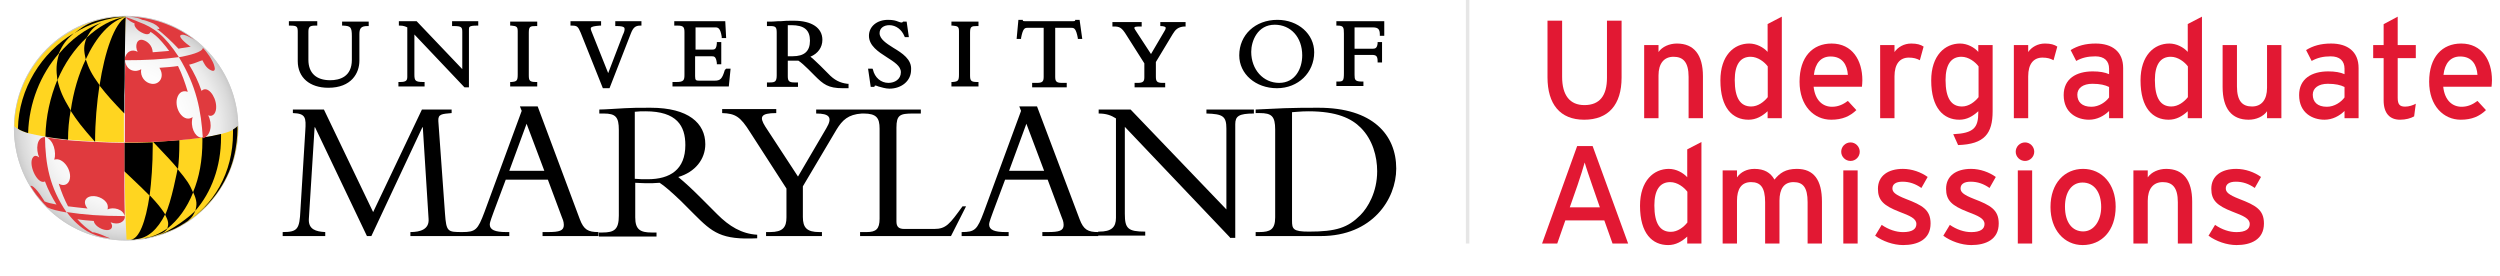
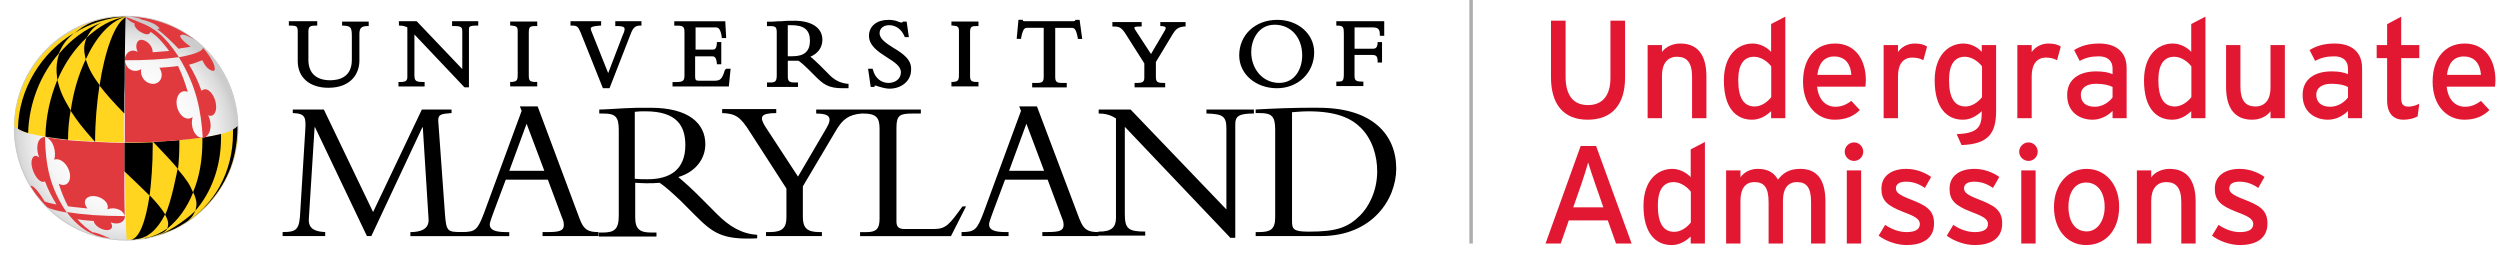
- <svg xmlns="http://www.w3.org/2000/svg" width="718" height="79" viewBox="0 0 718 79" fill="none">
-   <path d="M186.898 30.946C197.724 30.946 202.564 35.409 202.564 41.402C202.564 45.737 199.634 49.435 194.794 50.837C196.959 52.623 198.743 54.281 201.417 56.959L206.002 61.548C209.441 64.991 213.007 67.159 217.465 67.415V68.434C207.149 68.944 204.601 66.776 199.379 61.548L195.558 57.723C192.883 55.173 190.846 53.388 189.445 52.496C188.044 52.623 187.025 52.623 185.496 52.623C184.095 52.623 183.331 52.496 182.44 52.496V62.441C182.44 65.884 183.841 66.777 187.153 66.777H188.553V67.924H171.995V66.777H173.015C176.453 66.777 177.727 65.884 177.727 61.931V37.321C177.727 33.623 176.835 32.603 173.397 32.603H172.123V31.456C173.524 31.456 177.09 31.2 179.51 31.073C181.93 30.945 183.077 30.946 186.898 30.946ZM310.061 62.951C311.207 66.011 312.48 66.649 315.409 66.649V66.521H315.664C319.23 66.521 320.504 65.246 320.504 62.569V34.005C319.103 33.113 317.702 32.603 315.537 32.603V31.456H324.707L352.218 60.146V36.939C352.218 33.369 351.199 32.73 346.487 32.603V31.456H360.115V32.603C355.785 32.603 354.766 33.368 354.766 35.664V68.306H353.238V68.179L323.052 36.428V61.42C323.052 65.628 323.943 66.521 328.91 66.521V67.668H315.409V67.796H299.362V66.649H300.89C304.201 66.649 305.475 66.266 305.475 64.609C305.475 63.589 305.093 62.824 304.838 62.186L300.89 51.602H288.662L285.224 60.784C284.842 61.931 284.078 63.716 284.077 64.481C284.077 66.011 285.606 66.649 288.79 66.649H289.682V67.796H276.181V66.649C280.002 66.649 280.639 66.011 282.549 60.911L293.248 31.838L292.739 30.563H297.833L310.061 62.951ZM166.519 62.951C167.665 66.011 168.939 66.649 171.868 66.649V67.796H155.821V66.649H157.349C160.66 66.649 161.934 66.266 161.934 64.609C161.934 63.589 161.552 62.824 161.297 62.186L157.349 51.602H145.249L141.81 60.784C141.428 61.931 140.663 63.716 140.663 64.481C140.663 66.011 142.192 66.649 145.376 66.649H146.268V67.796H117.865V66.649C120.667 66.649 123.342 65.884 123.087 62.824L121.432 36.556H121.304L106.657 67.796H105.383L90.482 36.556H90.354L88.698 62.951C88.571 65.883 90.737 66.521 93.411 66.649V67.796H81.184V66.649C85.514 66.649 86.024 65.756 86.279 60.401L87.68 37.576C87.935 33.751 87.807 32.603 84.114 32.475V31.456H93.029L107.166 60.911L121.177 31.456H129.71V32.475C126.908 32.73 125.762 32.731 125.889 34.771L127.8 61.294C128.179 66.6 128.557 66.647 132.778 66.648C136.589 66.647 137.226 66.006 139.135 60.911L149.834 31.838L149.324 30.563H154.419L166.519 62.951ZM222.942 32.476C218.357 32.476 218.102 33.624 219.758 36.301L229.183 50.709L237.334 36.811C239.245 33.623 238.098 32.603 234.405 32.603V31.456H264.463V32.603H262.298C258.477 32.603 257.458 32.986 257.458 36.683V63.588C257.458 65.118 258.096 65.756 259.751 65.756H268.284C271.723 65.756 272.742 64.354 276.436 59.253H277.454L273.124 67.796H247.014V66.649H248.925C251.599 66.649 252.618 65.756 252.618 62.824V36.939C252.618 33.879 251.727 32.603 248.033 32.603H247.524C243.575 32.858 241.92 34.516 240.264 37.194L230.584 53.515V62.314C230.584 65.374 231.73 66.649 235.296 66.649H236.061V67.796H220.013V66.649H221.159C224.853 66.649 225.871 65.246 225.871 62.441V54.153L215.428 37.959C212.626 33.496 211.224 32.604 207.404 32.476V31.328H222.942V32.476ZM378.71 30.946C394.249 30.946 400.999 38.724 400.999 48.415C400.999 57.213 394.121 67.796 379.347 67.796H360.624V66.649H361.644C364.828 66.649 366.229 65.883 366.229 62.441V37.194C366.229 33.368 365.21 32.476 361.771 32.476H360.624V31.456C362.789 31.328 365.719 31.2 368.904 31.073C372.088 30.945 375.654 30.946 378.71 30.946ZM375.781 31.965C373.362 31.965 371.833 32.221 371.069 32.221V63.334C371.069 65.756 371.323 66.522 375.908 66.522C383.805 66.522 387.117 65.374 390.683 61.803C392.848 59.636 395.523 55.173 395.523 49.18C395.523 44.972 394.249 40.127 390.811 36.684C388.136 34.006 383.933 31.965 375.781 31.965ZM185.369 31.965C184.223 31.965 183.459 31.966 182.44 32.093H182.313V51.347C183.714 51.475 184.605 51.475 186.006 51.475C192.502 51.475 196.832 48.67 196.832 41.657C196.832 36.174 194.412 31.965 185.369 31.965ZM146.268 49.052H156.329L151.235 35.536L146.268 49.052ZM289.809 49.052H299.871L294.777 35.536L289.809 49.052ZM255.038 5.698C256.567 5.698 257.331 5.952 257.968 6.208C258.35 6.335 258.605 6.463 258.987 6.463C259.114 6.463 259.114 6.463 259.241 6.335L259.368 6.208H260.388L261.025 10.67H259.878L259.751 10.415C258.987 8.503 257.331 7.228 255.42 7.228C253.765 7.228 252.619 8.121 252.618 9.523C252.618 11.181 254.529 12.456 256.567 13.731C259.114 15.261 261.916 17.047 261.661 20.107C261.661 23.167 258.986 25.462 255.42 25.462C254.401 25.462 253.128 25.08 252.237 24.825C251.982 24.697 251.599 24.57 251.472 24.57C251.345 24.57 251.217 24.57 251.217 24.697L251.09 24.953H250.071L249.307 19.724H250.58L250.708 19.979C251.218 22.274 253 23.804 255.165 23.804C256.948 23.804 258.731 22.785 258.732 20.745C258.732 18.959 256.822 17.811 254.656 16.409C252.237 14.879 249.562 13.094 249.562 10.289C249.562 7.611 251.854 5.698 255.038 5.698ZM172.632 7.356H172.25C170.722 7.483 169.958 7.611 169.703 7.994C169.703 8.121 169.576 8.249 169.83 8.886L174.67 21L178.873 10.034C179.255 9.269 179.383 8.759 179.383 8.376C179.383 7.994 179.382 7.484 177.09 7.484H176.708V6.082H184.223V7.356H183.841C182.44 7.356 181.803 7.994 181.166 9.652L175.052 25.335H173.142L166.774 9.396C166.01 7.611 165.755 7.356 164.227 7.356H163.844V6.082H172.632V7.356ZM228.036 5.954C233.131 5.954 236.188 7.993 236.188 11.436C236.188 13.604 234.914 15.389 232.749 16.282C233.641 16.919 234.405 17.812 235.551 18.831L237.844 21.127C239.627 23.04 241.283 23.805 243.321 24.06H243.702V25.335H242.047C237.844 25.335 236.443 24.188 234.023 21.765L232.113 19.852C231.094 18.832 230.075 17.939 229.311 17.429H226.253V21.892C226.253 23.295 226.636 23.677 228.164 23.677H229.183V24.953H220.268V23.677H221.158C222.559 23.677 223.07 23.422 223.07 21.637V9.396C223.07 7.866 222.815 7.483 221.286 7.483H220.268V6.208H220.65C221.286 6.208 222.432 6.208 223.578 6.081H224.343C225.617 5.953 226.126 5.954 228.036 5.954ZM366.865 5.698C372.852 5.698 377.437 9.778 377.437 15.006C377.437 20.872 372.852 25.334 366.739 25.334C360.625 25.334 355.912 21.254 355.912 15.899C355.912 10.033 360.497 5.698 366.865 5.698ZM91.118 7.356H90.482C88.953 7.356 88.572 7.739 88.572 9.141V17.174C88.572 21 90.864 23.04 94.812 23.041C97.614 23.041 101.053 22.02 101.053 17.174V10.416C101.053 7.739 100.671 7.483 98.633 7.356H98.251V6.208H105.893V7.484H105.511C103.728 7.484 103.218 8.121 103.218 9.779V17.429C103.218 21 100.926 25.207 94.303 25.207C88.954 25.207 85.514 22.275 85.514 17.557V9.141C85.514 7.611 85.259 7.356 83.349 7.356H82.967V6.082H91.118V7.356ZM132.767 19.852V9.269C132.767 7.866 132.639 7.484 130.347 7.484H129.837V6.082H137.352V7.356H136.97C134.678 7.356 134.678 7.739 134.678 8.503V25.081H133.404L133.277 24.953L119.012 9.907V21.382C119.012 23.168 119.266 23.55 121.559 23.55H121.941V24.826H114.426V23.55H114.936C116.719 23.55 116.974 23.04 116.974 22.02V7.867C116.464 7.612 115.827 7.356 114.936 7.356H114.554V6.082H119.649L132.767 19.852ZM293.757 5.953C293.884 6.08 294.139 6.081 294.267 6.081H308.278C308.655 6.08 308.783 5.956 308.786 5.953V5.698H310.061L310.824 11.181H309.551V10.926C309.042 8.249 308.532 7.993 307.768 7.993H303.055V22.019C303.055 23.294 303.31 23.804 304.966 23.804H306.366V25.08H296.432V23.804H297.833C299.489 23.804 299.743 23.294 299.743 22.019V7.993H295.031C294.267 7.993 293.758 8.249 293.248 10.926V11.181H291.975L292.484 5.698H293.757V5.953ZM327.892 7.611H327.509C326.109 7.611 325.854 7.738 325.854 7.866C325.726 7.993 325.726 8.121 326.236 8.886L330.567 15.516L334.387 9.013C334.896 8.248 334.77 7.993 334.77 7.866C334.642 7.738 334.387 7.483 333.24 7.483V6.335H340.501V7.611H340.118C338.335 7.738 337.571 8.504 336.807 9.779L331.967 17.812V22.019C331.967 23.294 332.222 23.805 333.878 23.805H334.642V25.08H325.854V23.805H326.745C328.401 23.805 328.656 23.294 328.656 22.147V18.194L323.561 10.161C322.16 7.866 321.523 7.611 319.867 7.611H319.486V6.335H327.892V7.611ZM208.55 10.926H207.277V10.544C206.895 8.122 206.257 7.867 205.493 7.867H199.762V14.242H204.602C205.238 14.242 205.748 14.114 205.875 12.457V12.074H207.149V18.45H205.875V18.067C205.621 16.155 205.11 16.155 204.219 16.155H199.634V21.893C199.634 23.04 199.889 23.168 200.781 23.168H205.239C206.894 23.167 207.403 22.657 208.167 20.107L208.55 19.725H209.823L209.314 24.826H193.139V23.55H194.284C196.322 23.55 196.577 23.04 196.577 21.51V9.269C196.577 7.867 196.323 7.356 194.667 7.356H193.648V6.082H208.295L208.55 10.926ZM154.292 7.483H153.909C152.254 7.483 151.872 7.611 151.872 9.396V21.637C151.872 23.167 152.127 23.549 153.909 23.549H154.292V24.825H146.523V23.549H146.905C148.433 23.422 148.688 23.167 148.688 21.382V9.013C148.688 7.738 148.433 7.483 146.905 7.356H146.523V6.208H154.292V7.483ZM281.021 7.483H280.639C278.983 7.483 278.601 7.611 278.601 9.396V21.637C278.601 23.167 278.856 23.549 280.639 23.549H281.021V24.825H273.251V23.549H273.634C275.162 23.422 275.417 23.167 275.417 21.382V9.013C275.417 7.738 275.162 7.483 273.634 7.356H273.251V6.208H281.021V7.483ZM397.561 10.289H396.287V9.907C396.287 8.377 395.778 7.867 394.249 7.867H389.028V13.987H394.376C395.013 13.987 395.523 13.732 395.651 12.457V12.074H396.924V17.94H395.651V17.557C395.651 16.027 395.141 15.772 393.994 15.772H389.028V21.51C389.028 22.913 389.155 23.422 391.193 23.422H391.574V24.698H383.805V23.422H384.188C385.716 23.422 385.971 23.294 385.971 21V9.652C385.971 7.867 385.843 7.356 384.188 7.356H383.805V6.082H397.561V10.289ZM366.102 7.1C361.135 7.1 359.351 11.818 359.351 14.878C359.351 19.979 362.79 23.804 367.375 23.804C371.96 23.804 373.998 19.724 373.998 15.899C373.998 10.671 370.687 7.1 366.102 7.1ZM226.253 16.154H227.655C230.966 16.154 232.622 14.751 232.622 11.691C232.622 8.631 230.966 7.228 227.273 7.228H226.253V16.154Z" fill="black" />
-   <path d="M36.224 69.072C18.392 69.072 4 54.663 4 36.811C4 19.087 18.392 4.551 36.224 4.551C53.927 4.551 68.447 18.96 68.447 36.811C68.447 54.663 53.927 69.072 36.224 69.072Z" fill="url(#paint0_radial_11928_10399)" />
-   <path d="M36.224 69.072C18.392 69.072 4 54.663 4 36.811C4 19.087 18.392 4.551 36.224 4.551C53.927 4.551 68.447 18.96 68.447 36.811C68.447 54.663 53.927 69.072 36.224 69.072ZM36.224 5.061C18.647 5.061 4.382 19.342 4.382 36.939C4.382 54.536 18.647 68.817 36.224 68.817C53.8 68.817 68.065 54.536 68.065 36.939C67.938 19.342 53.673 5.061 36.224 5.061Z" fill="#CCCCCC" />
-   <path d="M68.192 36.174C68.192 36.301 67.683 36.811 67.046 37.194C66.282 37.704 65.008 38.087 63.607 38.469C62.079 38.852 60.296 39.234 58.258 39.489C56.22 39.744 53.927 39.999 51.507 40.254C48.451 40.509 46.413 40.637 43.993 40.764C41.318 40.892 38.644 40.892 35.841 40.892C35.841 41.274 35.841 41.657 35.841 41.912C35.841 44.462 35.841 46.757 35.841 49.053C35.969 61.294 35.969 61.294 36.351 68.817C54.055 68.817 68.32 54.536 68.32 36.811C68.192 36.811 68.192 36.429 68.192 36.174Z" fill="#FFD520" />
-   <path d="M35.714 42.039C35.714 44.589 35.714 46.884 35.714 49.179C40.809 54.025 40.809 54.025 42.974 56.193C43.483 52.112 43.865 47.267 43.865 41.911C43.865 41.529 43.865 41.146 43.865 40.891C40.681 41.019 38.516 41.019 35.714 41.019C35.714 41.274 35.714 41.656 35.714 42.039Z" fill="black" />
-   <path d="M47.432 61.548C46.286 59.763 45.267 58.488 42.974 56.065C41.828 63.844 39.917 68.689 37.497 68.817C37.752 68.817 38.007 68.817 38.261 68.817C38.516 68.817 38.771 68.817 39.026 68.689C42.465 68.434 45.267 65.884 47.432 61.548Z" fill="black" />
-   <path d="M50.998 48.542C50.998 48.542 49.215 58.105 47.432 61.676C48.451 63.588 48.451 64.353 48.069 65.629C51.125 63.206 53.673 59.763 55.456 55.3C54.437 52.877 53.673 51.73 50.998 48.542Z" fill="black" />
-   <path d="M41.955 68.435C42.592 68.307 42.592 68.18 43.866 67.925L44.63 67.67C47.05 66.905 47.432 66.522 48.196 65.502C46.031 67.032 43.866 68.052 41.318 68.435H41.955Z" fill="black" />
-   <path d="M56.093 60.528C60.678 55.3 63.48 47.905 63.48 39.489C63.48 39.106 63.48 38.724 63.48 38.469C61.952 38.851 60.168 39.234 58.13 39.489C58.13 39.871 58.13 40.254 58.13 40.509C58.13 45.992 57.239 50.965 55.456 55.173C56.602 57.596 56.602 58.743 56.093 60.528Z" fill="black" />
-   <path d="M51.508 40.254C48.451 40.509 46.413 40.636 43.993 40.764C48.323 45.354 49.342 46.374 51.125 48.542C51.38 46.247 51.508 43.824 51.508 41.401C51.508 41.019 51.508 40.636 51.508 40.254Z" fill="black" />
-   <path d="M29.218 6.463C31.002 5.698 32.657 4.933 36.224 4.806C33.804 5.061 31.384 5.698 29.218 6.463Z" fill="black" />
-   <path d="M57.621 39.489C55.965 39.234 54.564 36.428 55.328 33.623C53.036 35.281 50.361 31.966 50.743 28.778C50.998 27.12 52.017 25.718 53.927 26.355C53.163 23.805 52.272 21.255 51.125 18.959C49.47 19.214 47.687 19.342 45.776 19.469C47.432 22.02 45.776 24.442 43.483 24.06C41.7 23.805 40.172 22.02 40.554 19.852C39.153 20.872 36.224 20.489 35.969 17.429C35.841 23.932 35.841 32.221 35.841 40.892C44.375 41.019 54.309 40.126 58.258 39.489C58.003 39.489 57.748 39.489 57.621 39.489Z" fill="#E03A3E" />
-   <path d="M15.59 45.864C18.01 44.972 20.94 49.052 19.921 51.858C19.411 53.133 18.138 53.515 16.864 52.75C17.628 55.173 18.52 57.341 19.539 59.253C21.194 59.508 23.105 59.636 25.143 59.891C23.487 57.851 24.761 56.193 27.053 56.321C28.964 56.448 31.511 57.978 30.874 60.146C32.53 59.381 35.459 60.018 35.842 62.186C35.714 57.341 35.714 50.327 35.714 42.039C35.714 41.657 35.714 41.401 35.714 41.019C33.039 41.019 30.237 40.892 27.563 40.764C21.831 40.509 17.883 40.254 13.043 39.361C15.463 40.126 16.227 43.824 15.59 45.864Z" fill="#E03A3E" />
-   <path d="M51.38 16.409C51.762 16.409 52.017 16.282 52.272 16.282C54.055 15.899 58.258 15.007 58.258 13.731C58.258 13.731 59.914 15.389 61.06 17.684C61.187 17.939 61.315 18.194 61.442 18.577C61.569 18.959 61.697 19.47 61.697 19.724C61.697 20.362 61.187 20.49 60.805 20.235H60.678C59.022 19.47 58.513 17.939 58.131 17.302C57.239 17.557 55.965 18.194 54.819 18.449C54.692 18.449 54.437 18.577 54.31 18.577C55.711 20.872 56.984 23.422 57.876 26.1C59.532 24.442 61.952 27.503 62.079 30.436C62.206 32.221 61.315 33.751 59.786 33.113C61.06 35.536 60.678 38.979 58.258 39.744C57.748 31.711 56.475 24.825 51.38 16.409Z" fill="#E03A3E" />
-   <path d="M51.38 16.409C47.304 10.161 44.12 7.866 39.917 6.336C39.153 5.953 36.351 4.933 36.096 4.933C36.86 5.953 38.261 6.591 38.644 6.718C38.516 7.101 38.644 7.866 39.917 8.886C40.172 9.014 40.299 9.141 40.554 9.269C42.592 10.416 43.101 9.524 43.229 9.141C43.865 9.524 45.139 10.416 46.54 12.074C47.304 12.966 48.069 13.859 48.578 14.624C47.304 14.752 45.649 14.879 43.865 15.007C43.738 12.966 42.337 11.946 41.318 11.564C39.28 10.799 38.644 13.221 39.535 14.879C37.879 13.986 36.096 14.752 35.714 17.302C42.21 17.302 46.54 17.047 51.38 16.409Z" fill="#E03A3E" />
-   <path d="M51.762 10.544C51.762 10.544 51.762 10.416 51.762 10.289C51.762 10.161 51.89 10.161 51.89 10.161C51.89 10.161 51.89 10.034 52.017 10.034C52.399 9.906 53.291 9.779 55.965 11.564C50.361 7.228 44.502 5.443 39.408 4.933C38.644 4.806 37.37 4.806 37.37 4.806C39.026 4.933 40.045 5.316 40.299 5.443C40.554 5.571 40.681 5.571 40.809 5.698C41.191 5.698 41.446 5.826 41.955 5.953C42.465 6.081 43.229 6.463 43.993 6.718C44.757 7.101 45.776 7.866 45.776 8.248C45.649 8.376 45.521 8.376 45.012 8.248C46.922 9.651 49.597 12.201 51.253 13.986C52.399 13.732 54.055 13.604 54.819 13.349C54.692 13.476 52.272 11.691 51.762 10.544Z" fill="#E03A3E" />
-   <path d="M19.157 61.038C16.355 60.528 14.826 60.146 13.807 59.636C13.68 59.508 13.552 59.508 13.552 59.508C13.552 59.508 12.024 57.978 10.623 56.193C9.604 54.918 8.84 53.515 8.713 53.388C8.713 53.388 8.967 53.388 9.095 53.388C10.496 53.898 12.788 57.851 12.788 57.851C13.68 58.233 14.826 58.488 16.227 58.743C14.954 56.703 13.807 54.535 12.916 52.113C10.878 53.133 8.33 47.905 9.222 45.609C9.477 45.099 9.986 44.207 11.26 45.227C10.241 42.932 10.496 39.361 12.916 39.361C13.043 47.14 14.189 53.77 19.157 61.038Z" fill="#E03A3E" />
-   <path d="M35.842 62.569C35.587 63.716 34.058 64.737 31.766 63.844C32.785 65.246 31.893 66.394 30.11 66.012C28.709 65.757 27.053 64.609 26.926 63.461C25.143 63.334 23.614 63.206 22.213 62.951C23.614 64.481 25.015 65.757 26.671 66.777C26.926 66.649 27.181 66.777 28.072 67.032C29.346 67.414 30.492 68.052 31.639 68.434H31.384C30.492 68.307 30.237 68.179 29.728 68.179C27.308 67.669 23.232 66.394 19.157 60.911C24.124 61.676 28.964 62.059 35.842 62.059C35.842 62.314 35.842 62.441 35.842 62.569Z" fill="#E03A3E" />
-   <path d="M36.096 4.806C18.902 4.806 4.509 18.832 4.127 36.174C4.127 36.174 4.255 36.556 5.019 36.939C5.656 37.321 6.675 37.831 7.948 38.214C9.604 38.596 11.26 38.979 12.916 39.234C17.756 39.999 21.704 40.382 27.435 40.637C30.11 40.764 32.912 40.892 35.587 40.892C35.587 39.234 35.587 29.926 35.587 21C35.587 19.852 35.587 18.577 35.587 17.429C35.969 11.564 35.969 5.571 36.096 4.806Z" fill="#FFD520" />
-   <path d="M51.507 64.991C49.724 66.011 49.342 66.011 46.922 67.031C46.285 67.287 45.649 67.414 44.884 67.669C49.215 66.521 55.074 61.676 56.093 60.528C55.583 61.676 55.201 62.441 53.927 63.461C53.545 63.716 52.017 64.736 51.507 64.991Z" fill="black" />
-   <path d="M8.076 38.214C6.802 37.831 5.783 37.449 5.146 36.939C5.401 25.462 11.897 15.134 21.194 9.523C19.029 11.436 18.01 12.711 16.864 15.389C11.642 21.382 8.33 29.543 8.076 38.214Z" fill="black" />
-   <path d="M21.322 9.524C23.614 7.866 25.015 6.591 28.709 5.698C31.256 5.061 33.549 4.806 36.224 4.806C30.747 5.061 25.652 6.846 21.322 9.524Z" fill="black" />
-   <path d="M19.539 40.127C17.246 39.872 14.954 39.617 13.043 39.234C13.17 33.369 14.444 27.886 16.482 22.913C17.246 26.1 18.01 27.886 20.303 31.711C19.793 34.516 19.539 37.322 19.539 40.127Z" fill="black" />
-   <path d="M35.842 17.429C35.842 21 35.842 24.57 35.714 27.375C35.714 30.18 35.714 32.221 35.714 32.603C32.53 29.288 30.874 27.503 28.582 24.57C30.11 14.624 32.912 6.718 36.096 4.933C35.969 5.698 35.969 11.436 35.842 17.429Z" fill="black" />
-   <path d="M24.633 17.047C22.595 21.255 21.067 26.355 20.303 31.838C22.213 34.771 23.487 36.429 27.308 40.764C27.308 35.026 27.817 29.543 28.581 24.443C26.289 21.255 25.525 19.725 24.633 17.047Z" fill="black" />
-   <path d="M66.919 37.194C66.919 37.577 66.919 37.959 66.919 38.214C66.919 49.563 61.442 58.998 52.781 64.227L52.654 64.354C56.729 61.804 61.824 57.596 65.135 50.71C68.574 43.825 68.192 36.174 68.192 36.174C68.065 36.429 67.555 36.811 66.919 37.194Z" fill="black" />
-   <path d="M29.218 6.463C24.506 8.249 20.303 11.436 16.991 15.389C16.1 18.322 16.1 19.98 16.482 23.04C18.52 18.195 21.449 13.987 24.888 10.799C25.907 9.014 26.544 7.866 29.218 6.463Z" fill="black" />
-   <path d="M24.633 17.047C23.996 14.369 23.996 13.094 24.888 10.799C28.2 7.738 32.02 5.443 36.224 4.806C31.638 5.953 27.563 10.671 24.633 17.047Z" fill="black" />
-   <path d="M650.205 64.183C650.205 68.823 646.445 70.383 642.325 70.383C639.485 70.383 636.405 69.263 634.285 67.703L636.165 64.583C638.125 65.943 640.325 66.663 642.285 66.663C644.885 66.663 646.125 65.823 646.125 64.343C646.125 62.743 644.285 61.983 641.245 60.823C636.725 59.063 635.085 57.543 635.085 54.223C635.085 50.463 638.045 48.503 642.245 48.503C644.885 48.503 647.485 49.463 649.365 50.823L647.565 53.983C645.845 52.783 644.125 52.183 642.125 52.183C640.125 52.183 639.245 52.983 639.245 54.103C639.245 55.143 639.965 55.903 643.125 57.143C647.805 58.943 650.205 60.223 650.205 64.183Z" fill="#E21833" />
-   <path d="M629.593 69.943H625.473V58.063C625.473 53.823 623.873 52.303 621.153 52.303C618.393 52.303 616.833 54.263 616.833 57.663V69.943H612.713V48.943H616.833V50.943C617.873 49.423 619.953 48.503 622.113 48.503C626.993 48.503 629.593 51.703 629.593 57.903V69.943Z" fill="#E21833" />
-   <path d="M607.62 59.343C607.62 66.303 603.54 70.383 598.14 70.383C592.86 70.383 588.9 66.023 588.9 59.463C588.9 52.583 592.98 48.503 598.26 48.503C603.62 48.503 607.62 52.783 607.62 59.343ZM603.46 59.463C603.46 55.183 601.42 52.423 598.1 52.423C594.98 52.423 593.06 55.183 593.06 59.343C593.06 63.943 595.18 66.463 598.3 66.463C601.42 66.463 603.46 63.303 603.46 59.463Z" fill="#E21833" />
-   <path d="M584.234 43.583C584.234 45.023 583.034 46.223 581.594 46.223C580.114 46.223 578.914 45.023 578.914 43.583C578.914 42.103 580.114 40.903 581.594 40.903C583.034 40.903 584.234 42.103 584.234 43.583ZM583.634 69.943H579.514V48.943H583.634V69.943Z" fill="#E21833" />
-   <path d="M574.034 64.183C574.034 68.823 570.274 70.383 566.154 70.383C563.314 70.383 560.234 69.263 558.114 67.703L559.994 64.583C561.954 65.943 564.154 66.663 566.114 66.663C568.714 66.663 569.954 65.823 569.954 64.343C569.954 62.743 568.114 61.983 565.074 60.823C560.554 59.063 558.914 57.543 558.914 54.223C558.914 50.463 561.874 48.503 566.074 48.503C568.714 48.503 571.314 49.463 573.194 50.823L571.394 53.983C569.674 52.783 567.954 52.183 565.954 52.183C563.954 52.183 563.074 52.983 563.074 54.103C563.074 55.143 563.794 55.903 566.954 57.143C571.634 58.943 574.034 60.223 574.034 64.183Z" fill="#E21833" />
-   <path d="M554.463 64.183C554.463 68.823 550.703 70.383 546.583 70.383C543.743 70.383 540.663 69.263 538.543 67.703L540.423 64.583C542.383 65.943 544.583 66.663 546.543 66.663C549.143 66.663 550.383 65.823 550.383 64.343C550.383 62.743 548.543 61.983 545.503 60.823C540.983 59.063 539.343 57.543 539.343 54.223C539.343 50.463 542.303 48.503 546.503 48.503C549.143 48.503 551.743 49.463 553.623 50.823L551.823 53.983C550.103 52.783 548.383 52.183 546.383 52.183C544.383 52.183 543.503 52.983 543.503 54.103C543.503 55.143 544.223 55.903 547.383 57.143C552.063 58.943 554.463 60.223 554.463 64.183Z" fill="#E21833" />
-   <path d="M534.117 43.583C534.117 45.023 532.917 46.223 531.477 46.223C529.997 46.223 528.797 45.023 528.797 43.583C528.797 42.103 529.997 40.903 531.477 40.903C532.917 40.903 534.117 42.103 534.117 43.583ZM533.517 69.943H529.397V48.943H533.517V69.943Z" fill="#E21833" />
-   <path d="M523.264 69.943H519.144V58.063C519.144 53.823 517.824 52.303 515.104 52.303C512.344 52.303 511.064 54.263 511.064 57.663V69.943H506.944V58.063C506.944 53.823 505.624 52.303 502.904 52.303C500.144 52.303 498.864 54.263 498.864 57.663V69.943H494.744V48.943H498.864V50.943C499.904 49.423 501.704 48.503 503.864 48.503C506.704 48.503 508.504 49.583 509.624 51.583C511.144 49.703 512.784 48.503 516.064 48.503C520.944 48.503 523.264 51.703 523.264 57.903V69.943Z" fill="#E21833" />
-   <path d="M488.652 69.943H484.572V67.943C483.052 69.343 481.292 70.383 479.092 70.383C474.572 70.383 471.012 67.103 471.012 59.103C471.012 51.903 474.932 48.503 479.292 48.503C481.412 48.503 483.412 49.623 484.572 50.903V42.903L488.652 40.783V69.943ZM484.612 63.903V55.063C483.692 53.823 481.772 52.303 479.692 52.303C476.732 52.303 475.132 54.543 475.132 58.983C475.132 64.263 476.812 66.583 479.852 66.583C481.812 66.583 483.532 65.263 484.612 63.903Z" fill="#E21833" />
-   <path d="M467.601 69.943H463.121L460.761 63.303H449.561L447.241 69.943H442.881L452.961 41.943H457.401L467.601 69.943ZM459.481 59.543L457.241 53.103C456.561 51.103 455.441 47.863 455.121 46.663C454.801 47.863 453.801 51.063 453.081 53.143L450.841 59.543H459.481Z" fill="#E21833" />
-   <path d="M715.69 23.023C715.69 23.783 715.61 24.463 715.57 24.903H701.69C702.13 28.943 704.41 30.663 706.97 30.663C708.73 30.663 710.13 30.023 711.53 28.983L713.97 31.623C712.13 33.383 709.93 34.383 706.73 34.383C701.81 34.383 697.65 30.423 697.65 23.463C697.65 16.343 701.41 12.503 706.85 12.503C712.81 12.503 715.69 17.343 715.69 23.023ZM711.53 21.503C711.33 18.623 709.97 16.223 706.57 16.223C703.81 16.223 702.13 18.143 701.77 21.503H711.53Z" fill="#E21833" />
-   <path d="M693.819 29.783L693.339 33.423C692.339 33.983 690.939 34.383 689.299 34.383C686.379 34.383 684.579 32.583 684.579 28.823V16.703H681.579V12.943H684.579V6.943L688.619 4.783V12.943H693.819V16.703H688.619V28.103C688.619 30.063 689.259 30.623 690.779 30.623C691.859 30.623 693.059 30.223 693.819 29.783Z" fill="#E21833" />
-   <path d="M677.387 33.943H673.347V31.863C671.907 33.303 669.867 34.383 667.587 34.383C664.187 34.383 660.307 32.463 660.307 27.303C660.307 22.623 663.907 20.503 668.667 20.503C670.627 20.503 672.187 20.783 673.347 21.303V19.743C673.347 17.463 671.947 16.183 669.387 16.183C667.227 16.183 665.547 16.583 663.907 17.503L662.307 14.383C664.307 13.143 666.547 12.503 669.507 12.503C674.187 12.503 677.387 14.783 677.387 19.543V33.943ZM673.347 27.983V24.983C672.227 24.423 670.787 24.063 668.547 24.063C665.907 24.063 664.227 25.263 664.227 27.183C664.227 29.263 665.547 30.663 668.267 30.663C670.467 30.663 672.387 29.303 673.347 27.983Z" fill="#E21833" />
-   <path d="M655.214 33.943H651.094V31.943C650.054 33.463 647.974 34.383 645.814 34.383C640.934 34.383 638.334 31.183 638.334 24.983V12.943H642.454V24.823C642.454 29.063 644.054 30.583 646.774 30.583C649.534 30.583 651.094 28.623 651.094 25.223V12.943H655.214V33.943Z" fill="#E21833" />
-   <path d="M632.402 33.943H628.322V31.943C626.802 33.343 625.042 34.383 622.842 34.383C618.322 34.383 614.762 31.103 614.762 23.103C614.762 15.903 618.682 12.503 623.042 12.503C625.162 12.503 627.162 13.623 628.322 14.903V6.903L632.402 4.783V33.943ZM628.362 27.903V19.063C627.442 17.823 625.522 16.303 623.442 16.303C620.482 16.303 618.882 18.543 618.882 22.983C618.882 28.263 620.562 30.583 623.602 30.583C625.562 30.583 627.282 29.263 628.362 27.903Z" fill="#E21833" />
-   <path d="M609.769 33.943H605.729V31.863C604.289 33.303 602.249 34.383 599.969 34.383C596.569 34.383 592.689 32.463 592.689 27.303C592.689 22.623 596.289 20.503 601.049 20.503C603.009 20.503 604.569 20.783 605.729 21.303V19.743C605.729 17.463 604.329 16.183 601.769 16.183C599.609 16.183 597.929 16.583 596.289 17.503L594.689 14.383C596.689 13.143 598.929 12.503 601.889 12.503C606.569 12.503 609.769 14.783 609.769 19.543V33.943ZM605.729 27.983V24.983C604.609 24.423 603.169 24.063 600.929 24.063C598.289 24.063 596.609 25.263 596.609 27.183C596.609 29.263 597.929 30.663 600.649 30.663C602.849 30.663 604.769 29.303 605.729 27.983Z" fill="#E21833" />
-   <path d="M590.857 13.383L589.777 17.303C588.897 16.823 587.977 16.543 586.617 16.543C584.017 16.543 582.497 18.383 582.497 21.943V33.943H578.377V12.943H582.497V14.943C583.457 13.543 585.217 12.503 587.297 12.503C588.977 12.503 590.017 12.823 590.857 13.383Z" fill="#E21833" />
-   <path d="M572.284 31.943C572.284 38.343 569.964 41.423 562.364 41.663L560.964 38.543C566.884 38.263 568.164 36.663 568.164 32.303V31.943C566.644 33.343 564.924 34.383 562.724 34.383C558.244 34.383 554.644 31.103 554.644 23.103C554.644 15.903 558.604 12.503 562.924 12.503C565.044 12.503 567.044 13.623 568.164 14.903V12.943H572.284V31.943ZM568.244 27.903V19.063C567.324 17.823 565.404 16.303 563.324 16.303C560.364 16.303 558.764 18.543 558.764 22.983C558.764 28.263 560.444 30.583 563.484 30.583C565.444 30.583 567.164 29.263 568.244 27.903Z" fill="#E21833" />
-   <path d="M552.459 13.383L551.379 17.303C550.499 16.823 549.579 16.543 548.219 16.543C545.619 16.543 544.099 18.383 544.099 21.943V33.943H539.979V12.943H544.099V14.943C545.059 13.543 546.819 12.503 548.899 12.503C550.579 12.503 551.619 12.823 552.459 13.383Z" fill="#E21833" />
-   <path d="M534.87 23.023C534.87 23.783 534.79 24.463 534.75 24.903H520.87C521.31 28.943 523.59 30.663 526.15 30.663C527.91 30.663 529.31 30.023 530.71 28.983L533.15 31.623C531.31 33.383 529.11 34.383 525.91 34.383C520.99 34.383 516.83 30.423 516.83 23.463C516.83 16.343 520.59 12.503 526.03 12.503C531.99 12.503 534.87 17.343 534.87 23.023ZM530.71 21.503C530.51 18.623 529.15 16.223 525.75 16.223C522.99 16.223 521.31 18.143 520.95 21.503H530.71Z" fill="#E21833" />
-   <path d="M511.738 33.943H507.658V31.943C506.138 33.343 504.378 34.383 502.178 34.383C497.658 34.383 494.098 31.103 494.098 23.103C494.098 15.903 498.018 12.503 502.378 12.503C504.498 12.503 506.498 13.623 507.658 14.903V6.903L511.738 4.783V33.943ZM507.698 27.903V19.063C506.778 17.823 504.858 16.303 502.778 16.303C499.818 16.303 498.218 18.543 498.218 22.983C498.218 28.263 499.898 30.583 502.938 30.583C504.898 30.583 506.618 29.263 507.698 27.903Z" fill="#E21833" />
-   <path d="M489.085 33.943H484.965V22.063C484.965 17.823 483.365 16.303 480.645 16.303C477.885 16.303 476.325 18.263 476.325 21.663V33.943H472.205V12.943H476.325V14.943C477.365 13.423 479.445 12.503 481.605 12.503C486.485 12.503 489.085 15.703 489.085 21.903V33.943Z" fill="#E21833" />
-   <path d="M465.721 22.263C465.721 30.103 461.921 34.383 454.961 34.383C448.041 34.383 444.441 29.903 444.441 22.183V5.943H448.641V22.063C448.641 27.343 450.841 30.183 455.041 30.183C459.441 30.183 461.521 27.463 461.521 22.343V5.943H465.721V22.263Z" fill="#E21833" />
-   <line x1="421.5" y1="2.18557e-08" x2="421.5" y2="69.943" stroke="#E6E6E6" />
+ <svg xmlns="http://www.w3.org/2000/svg" id="Layer_1" version="1.1" viewBox="0 0 718 79">
  <defs>
-     <radialGradient id="paint0_radial_11928_10399" cx="0" cy="0" r="1" gradientUnits="userSpaceOnUse" gradientTransform="translate(36.2071 36.8489) scale(32.2066 32.2436)">
-       <stop stop-color="white" />
-       <stop offset="0.515" stop-color="#FDFDFD" />
-       <stop offset="0.7" stop-color="#F6F6F6" />
-       <stop offset="0.833" stop-color="#EBEBEB" />
-       <stop offset="0.939" stop-color="#DADADA" />
-       <stop offset="1" stop-color="#CCCCCC" />
+     <style>
+       .st0 {
+         fill: url(#radial-gradient);
+       }
+ 
+       .st1 {
+         fill: #e21833;
+       }
+ 
+       .st2 {
+         fill: #ccc;
+       }
+ 
+       .st3 {
+         fill: #9e9e9e;
+         stroke: #afaeae;
+       }
+ 
+       .st4 {
+         fill: #e03a3e;
+       }
+ 
+       .st5 {
+         fill: #ffd520;
+       }
+     </style>
+     <radialGradient id="radial-gradient" cx="-135.65" cy="525.73" fx="-135.65" fy="525.73" r="1" gradientTransform="translate(4405.13 16988.39) scale(32.21 -32.24)" gradientUnits="userSpaceOnUse">
+       <stop offset="0" stop-color="#fff" />
+       <stop offset=".51" stop-color="#fdfdfd" />
+       <stop offset=".7" stop-color="#f6f6f6" />
+       <stop offset=".83" stop-color="#ebebeb" />
+       <stop offset=".94" stop-color="#dadada" />
+       <stop offset="1" stop-color="#ccc" />
    </radialGradient>
  </defs>
+   <path d="M186.9,30.95c10.83,0,15.67,4.46,15.67,10.46,0,4.34-2.93,8.03-7.77,9.44,2.16,1.79,3.95,3.44,6.62,6.12l4.58,4.59c3.44,3.44,7.01,5.61,11.46,5.87v1.02c-10.32.51-12.86-1.66-18.09-6.89l-3.82-3.83c-2.68-2.55-4.71-4.33-6.11-5.23-1.4.13-2.42.13-3.95.13-1.4,0-2.17-.13-3.06-.13v9.95c0,3.44,1.4,4.34,4.71,4.34h1.4v1.15h-16.56v-1.15h1.02c3.44,0,4.71-.89,4.71-4.85v-24.61c0-3.7-.89-4.72-4.33-4.72h-1.27v-1.15c1.4,0,4.97-.26,7.39-.38,2.42-.13,3.57-.13,7.39-.13ZM310.06,62.95c1.15,3.06,2.42,3.7,5.35,3.7v-.13h.26c3.57,0,4.84-1.27,4.84-3.95v-28.56c-1.4-.89-2.8-1.4-4.97-1.4v-1.15h9.17l27.51,28.69v-23.21c0-3.57-1.02-4.21-5.73-4.34v-1.15h13.63v1.15c-4.33,0-5.35.77-5.35,3.06v32.64h-1.53v-.13l-30.19-31.75v24.99c0,4.21.89,5.1,5.86,5.1v1.15h-13.5v.13h-16.05v-1.15h1.53c3.31,0,4.58-.38,4.58-2.04,0-1.02-.38-1.79-.64-2.42l-3.95-10.58h-12.23l-3.44,9.18c-.38,1.15-1.15,2.93-1.15,3.7,0,1.53,1.53,2.17,4.71,2.17h.89v1.15h-13.5v-1.15c3.82,0,4.46-.64,6.37-5.74l10.7-29.07-.51-1.28h5.09l12.23,32.39ZM166.52,62.95c1.15,3.06,2.42,3.7,5.35,3.7v1.15h-16.05v-1.15h1.53c3.31,0,4.59-.38,4.59-2.04,0-1.02-.38-1.79-.64-2.42l-3.95-10.58h-12.1l-3.44,9.18c-.38,1.15-1.15,2.93-1.15,3.7,0,1.53,1.53,2.17,4.71,2.17h.89v1.15h-28.4v-1.15c2.8,0,5.48-.77,5.22-3.83l-1.65-26.27h-.13l-14.65,31.24h-1.27l-14.9-31.24h-.13l-1.66,26.39c-.13,2.93,2.04,3.57,4.71,3.7v1.15h-12.23v-1.15c4.33,0,4.84-.89,5.09-6.25l1.4-22.83c.25-3.82.13-4.97-3.57-5.1v-1.02h8.92l14.14,29.45,14.01-29.45h8.53v1.02c-2.8.25-3.95.26-3.82,2.3l1.91,26.52c.38,5.31.76,5.35,4.98,5.35,3.81,0,4.45-.64,6.36-5.74l10.7-29.07-.51-1.28h5.1l12.1,32.39ZM222.94,32.48c-4.59,0-4.84,1.15-3.18,3.83l9.43,14.41,8.15-13.9c1.91-3.19.76-4.21-2.93-4.21v-1.15h30.06v1.15h-2.17c-3.82,0-4.84.38-4.84,4.08v26.91c0,1.53.64,2.17,2.29,2.17h8.53c3.44,0,4.46-1.4,8.15-6.5h1.02l-4.33,8.54h-26.11v-1.15h1.91c2.67,0,3.69-.89,3.69-3.83v-25.88c0-3.06-.89-4.34-4.58-4.34h-.51c-3.95.26-5.6,1.91-7.26,4.59l-9.68,16.32v8.8c0,3.06,1.15,4.33,4.71,4.33h.76v1.15h-16.05v-1.15h1.15c3.69,0,4.71-1.4,4.71-4.21v-8.29l-10.44-16.19c-2.8-4.46-4.2-5.35-8.02-5.48v-1.15h15.54v1.15ZM378.71,30.95c15.54,0,22.29,7.78,22.29,17.47,0,8.8-6.88,19.38-21.65,19.38h-18.72v-1.15h1.02c3.18,0,4.58-.77,4.58-4.21v-25.25c0-3.83-1.02-4.72-4.46-4.72h-1.15v-1.02c2.17-.13,5.1-.26,8.28-.38,3.18-.13,6.75-.13,9.81-.13ZM375.78,31.97c-2.42,0-3.95.26-4.71.26v31.11c0,2.42.25,3.19,4.84,3.19,7.9,0,11.21-1.15,14.78-4.72,2.16-2.17,4.84-6.63,4.84-12.62,0-4.21-1.27-9.05-4.71-12.5-2.68-2.68-6.88-4.72-15.03-4.72ZM185.37,31.97c-1.15,0-1.91,0-2.93.13h-.13v19.25c1.4.13,2.29.13,3.69.13,6.5,0,10.83-2.81,10.83-9.82,0-5.48-2.42-9.69-11.46-9.69ZM146.27,49.05h10.06l-5.09-13.52-4.97,13.52ZM289.81,49.05h10.06l-5.09-13.52-4.97,13.52ZM255.04,5.7c1.53,0,2.29.25,2.93.51.38.13.64.26,1.02.26q.13,0,.25-.13l.13-.13h1.02l.64,4.46h-1.15l-.13-.25c-.76-1.91-2.42-3.19-4.33-3.19-1.65,0-2.8.89-2.8,2.29,0,1.66,1.91,2.93,3.95,4.21,2.55,1.53,5.35,3.32,5.09,6.38,0,3.06-2.68,5.36-6.24,5.36-1.02,0-2.29-.38-3.18-.64-.26-.13-.64-.25-.76-.25-.13,0-.26,0-.26.13l-.13.26h-1.02l-.76-5.23h1.27l.13.25c.51,2.3,2.29,3.83,4.46,3.83,1.78,0,3.57-1.02,3.57-3.06,0-1.79-1.91-2.93-4.08-4.34-2.42-1.53-5.09-3.32-5.09-6.12s2.29-4.59,5.48-4.59ZM172.63,7.36h-.38c-1.53.13-2.29.26-2.55.64,0,.13-.13.26.13.89l4.84,12.11,4.2-10.97c.38-.76.51-1.27.51-1.66s0-.89-2.29-.89h-.38v-1.4h7.52v1.27h-.38c-1.4,0-2.04.64-2.68,2.3l-6.11,15.68h-1.91l-6.37-15.94c-.76-1.78-1.02-2.04-2.55-2.04h-.38v-1.27h8.79v1.27ZM228.04,5.95c5.1,0,8.15,2.04,8.15,5.48,0,2.17-1.27,3.95-3.44,4.85.89.64,1.66,1.53,2.8,2.55l2.29,2.3c1.78,1.91,3.44,2.68,5.48,2.93h.38v1.28h-1.65c-4.2,0-5.6-1.15-8.02-3.57l-1.91-1.91c-1.02-1.02-2.04-1.91-2.8-2.42h-3.06v4.46c0,1.4.38,1.79,1.91,1.79h1.02v1.28h-8.91v-1.28h.89c1.4,0,1.91-.25,1.91-2.04v-12.24c0-1.53-.26-1.91-1.78-1.91h-1.02v-1.27h.38c.64,0,1.78,0,2.93-.13h.76c1.27-.13,1.78-.13,3.69-.13ZM366.86,5.7c5.99,0,10.57,4.08,10.57,9.31,0,5.87-4.59,10.33-10.7,10.33-6.11,0-10.83-4.08-10.83-9.44,0-5.87,4.59-10.2,10.95-10.2ZM91.12,7.36h-.64c-1.53,0-1.91.38-1.91,1.79v8.03c0,3.83,2.29,5.87,6.24,5.87,2.8,0,6.24-1.02,6.24-5.87v-6.76c0-2.68-.38-2.93-2.42-3.06h-.38v-1.15h7.64v1.28h-.38c-1.78,0-2.29.64-2.29,2.29v7.65c0,3.57-2.29,7.78-8.92,7.78-5.35,0-8.79-2.93-8.79-7.65v-8.42c0-1.53-.25-1.79-2.17-1.79h-.38v-1.27h8.15v1.27ZM132.77,19.85v-10.58c0-1.4-.13-1.79-2.42-1.79h-.51v-1.4h7.51v1.27h-.38c-2.29,0-2.29.38-2.29,1.15v16.58h-1.27l-.13-.13-14.26-15.05v11.48c0,1.79.25,2.17,2.55,2.17h.38v1.28h-7.51v-1.28h.51c1.78,0,2.04-.51,2.04-1.53V7.87c-.51-.26-1.15-.51-2.04-.51h-.38v-1.27h5.1l13.12,13.77ZM293.76,5.95c.13.13.38.13.51.13h14.01c.38,0,.5-.12.51-.13v-.25h1.27l.76,5.48h-1.27v-.25c-.51-2.68-1.02-2.93-1.78-2.93h-4.71v14.03c0,1.28.26,1.79,1.91,1.79h1.4v1.28h-9.93v-1.28h1.4c1.66,0,1.91-.51,1.91-1.79V7.99h-4.71c-.76,0-1.27.26-1.78,2.93v.25h-1.27l.51-5.48h1.27v.25ZM327.89,7.61h-.38c-1.4,0-1.65.13-1.65.25-.13.13-.13.26.38,1.02l4.33,6.63,3.82-6.5c.51-.76.38-1.02.38-1.15-.13-.13-.38-.38-1.53-.38v-1.15h7.26v1.28h-.38c-1.78.13-2.55.89-3.31,2.17l-4.84,8.03v4.21c0,1.28.25,1.79,1.91,1.79h.76v1.27h-8.79v-1.27h.89c1.66,0,1.91-.51,1.91-1.66v-3.95l-5.1-8.03c-1.4-2.29-2.04-2.55-3.69-2.55h-.38v-1.28h8.41v1.28ZM208.55,10.93h-1.27v-.38c-.38-2.42-1.02-2.68-1.78-2.68h-5.73v6.38h4.84c.64,0,1.15-.13,1.27-1.79v-.38h1.27v6.38h-1.27v-.38c-.25-1.91-.76-1.91-1.66-1.91h-4.58v5.74c0,1.15.26,1.27,1.15,1.27h4.46c1.65,0,2.16-.51,2.93-3.06l.38-.38h1.27l-.51,5.1h-16.17v-1.28h1.14c2.04,0,2.29-.51,2.29-2.04v-12.24c0-1.4-.25-1.91-1.91-1.91h-1.02v-1.27h14.65l.26,4.84ZM154.29,7.48h-.38c-1.65,0-2.04.13-2.04,1.91v12.24c0,1.53.26,1.91,2.04,1.91h.38v1.28h-7.77v-1.28h.38c1.53-.13,1.78-.38,1.78-2.17v-12.37c0-1.27-.26-1.53-1.78-1.66h-.38v-1.15h7.77v1.27ZM281.02,7.48h-.38c-1.66,0-2.04.13-2.04,1.91v12.24c0,1.53.25,1.91,2.04,1.91h.38v1.28h-7.77v-1.28h.38c1.53-.13,1.78-.38,1.78-2.17v-12.37c0-1.27-.26-1.53-1.78-1.66h-.38v-1.15h7.77v1.27ZM397.56,10.29h-1.27v-.38c0-1.53-.51-2.04-2.04-2.04h-5.22v6.12h5.35c.64,0,1.15-.26,1.27-1.53v-.38h1.27v5.87h-1.27v-.38c0-1.53-.51-1.79-1.66-1.79h-4.97v5.74c0,1.4.13,1.91,2.16,1.91h.38v1.28h-7.77v-1.28h.38c1.53,0,1.78-.13,1.78-2.42v-11.35c0-1.78-.13-2.3-1.78-2.3h-.38v-1.27h13.76v4.21ZM366.1,7.1c-4.97,0-6.75,4.72-6.75,7.78,0,5.1,3.44,8.93,8.02,8.93,4.58,0,6.62-4.08,6.62-7.91,0-5.23-3.31-8.8-7.9-8.8ZM226.25,16.15h1.4c3.31,0,4.97-1.4,4.97-4.46s-1.66-4.46-5.35-4.46h-1.02v8.93Z" />
+   <path class="st0" d="M36.22,69.07c-17.83,0-32.22-14.41-32.22-32.26S18.39,4.55,36.22,4.55s32.22,14.41,32.22,32.26-14.52,32.26-32.22,32.26Z" />
+   <path class="st2" d="M36.22,69.07c-17.83,0-32.22-14.41-32.22-32.26S18.39,4.55,36.22,4.55s32.22,14.41,32.22,32.26-14.52,32.26-32.22,32.26ZM36.22,5.06c-17.58,0-31.84,14.28-31.84,31.88s14.27,31.88,31.84,31.88,31.84-14.28,31.84-31.88c-.13-17.6-14.39-31.88-31.84-31.88Z" />
+   <path class="st5" d="M68.19,36.17c0,.13-.51.64-1.15,1.02-.76.51-2.04.89-3.44,1.28-1.53.38-3.31.77-5.35,1.02-2.04.26-4.33.51-6.75.77-3.06.26-5.09.38-7.51.51-2.67.13-5.35.13-8.15.13v8.16q.13,12.24.51,19.76c17.7,0,31.97-14.28,31.97-32.01-.13,0-.13-.38-.13-.64Z" />
+   <path d="M35.71,42.04v7.14q5.09,4.85,7.26,7.01c.51-4.08.89-8.93.89-14.28v-1.02c-3.18.13-5.35.13-8.15.13v1.02Z" />
+   <path d="M47.43,61.55c-1.15-1.79-2.17-3.06-4.46-5.48-1.15,7.78-3.06,12.62-5.48,12.75h.76c.25,0,.51,0,.76-.13,3.44-.26,6.24-2.81,8.41-7.14Z" />
+   <path d="M51,48.54s-1.78,9.56-3.57,13.13c1.02,1.91,1.02,2.68.64,3.95,3.06-2.42,5.6-5.87,7.39-10.33-1.02-2.42-1.78-3.57-4.46-6.76Z" />
+   <path d="M41.96,68.43c.64-.13.64-.25,1.91-.51l.76-.25c2.42-.77,2.8-1.15,3.57-2.17-2.17,1.53-4.33,2.55-6.88,2.93h.64Z" />
+   <path d="M56.09,60.53c4.59-5.23,7.39-12.62,7.39-21.04v-1.02c-1.53.38-3.31.76-5.35,1.02v1.02c0,5.48-.89,10.46-2.67,14.66,1.15,2.42,1.15,3.57.64,5.36Z" />
+   <path d="M51.51,40.25c-3.06.26-5.09.38-7.51.51,4.33,4.59,5.35,5.61,7.13,7.78.25-2.3.38-4.72.38-7.14v-1.15Z" />
+   <path d="M29.22,6.46c1.78-.77,3.44-1.53,7.01-1.66-2.42.26-4.84.89-7.01,1.66Z" />
+   <path class="st4" d="M57.62,39.49c-1.66-.26-3.06-3.06-2.29-5.87-2.29,1.66-4.97-1.66-4.59-4.85.25-1.66,1.27-3.06,3.18-2.42-.76-2.55-1.66-5.1-2.8-7.4-1.66.26-3.44.38-5.35.51,1.66,2.55,0,4.97-2.29,4.59-1.78-.25-3.31-2.04-2.93-4.21-1.4,1.02-4.33.64-4.59-2.42-.13,6.5-.13,14.79-.13,23.46,8.53.13,18.47-.77,22.42-1.4h-.64Z" />
+   <path class="st4" d="M15.59,45.86c2.42-.89,5.35,3.19,4.33,5.99-.51,1.28-1.78,1.66-3.06.89.76,2.42,1.66,4.59,2.67,6.5,1.66.26,3.57.38,5.6.64-1.66-2.04-.38-3.7,1.91-3.57,1.91.13,4.46,1.66,3.82,3.83,1.66-.77,4.59-.13,4.97,2.04-.13-4.85-.13-11.86-.13-20.15v-1.02c-2.67,0-5.48-.13-8.15-.26-5.73-.26-9.68-.51-14.52-1.4,2.42.77,3.18,4.46,2.55,6.5Z" />
+   <path class="st4" d="M51.38,16.41c.38,0,.64-.13.89-.13,1.78-.38,5.99-1.28,5.99-2.55,0,0,1.66,1.66,2.8,3.95.13.26.25.51.38.89.13.38.25.89.25,1.15,0,.64-.51.77-.89.51h-.13c-1.66-.77-2.17-2.3-2.55-2.93-.89.26-2.17.89-3.31,1.15-.13,0-.38.13-.51.13,1.4,2.3,2.67,4.85,3.57,7.52,1.66-1.66,4.08,1.4,4.2,4.34.13,1.79-.76,3.32-2.29,2.68,1.27,2.42.89,5.87-1.53,6.63-.51-8.03-1.78-14.92-6.88-23.33Z" />
+   <path class="st4" d="M51.38,16.41c-4.08-6.25-7.26-8.54-11.46-10.07-.76-.38-3.57-1.4-3.82-1.4.76,1.02,2.17,1.66,2.55,1.79-.13.38,0,1.15,1.27,2.17.25.13.38.26.64.38,2.04,1.15,2.55.26,2.67-.13.64.38,1.91,1.28,3.31,2.93.76.89,1.53,1.79,2.04,2.55-1.27.13-2.93.26-4.71.38-.13-2.04-1.53-3.06-2.55-3.44-2.04-.76-2.67,1.66-1.78,3.32-1.66-.89-3.44-.13-3.82,2.42,6.5,0,10.83-.25,15.67-.89Z" />
+   <path class="st4" d="M51.76,10.54v-.26c0-.13.13-.13.13-.13,0,0,0-.13.13-.13.38-.13,1.27-.26,3.95,1.53-5.6-4.34-11.46-6.12-16.56-6.63-.76-.13-2.04-.13-2.04-.13,1.66.13,2.67.51,2.93.64.25.13.38.13.51.26.38,0,.64.13,1.15.26.51.13,1.27.51,2.04.77.76.38,1.78,1.15,1.78,1.53-.13.13-.25.13-.76,0,1.91,1.4,4.59,3.95,6.24,5.74,1.15-.26,2.8-.38,3.57-.64-.13.13-2.55-1.66-3.06-2.81Z" />
+   <path class="st4" d="M19.16,61.04c-2.8-.51-4.33-.89-5.35-1.4-.13-.13-.25-.13-.25-.13,0,0-1.53-1.53-2.93-3.32-1.02-1.28-1.78-2.68-1.91-2.81h.38c1.4.51,3.69,4.46,3.69,4.46.89.38,2.04.64,3.44.89-1.27-2.04-2.42-4.21-3.31-6.63-2.04,1.02-4.59-4.21-3.69-6.5.25-.51.76-1.4,2.04-.38-1.02-2.3-.76-5.87,1.66-5.87.13,7.78,1.27,14.41,6.24,21.68Z" />
+   <path class="st4" d="M35.84,62.57c-.25,1.15-1.78,2.17-4.08,1.28,1.02,1.4.13,2.55-1.66,2.17-1.4-.25-3.06-1.4-3.18-2.55-1.78-.13-3.31-.25-4.71-.51,1.4,1.53,2.8,2.81,4.46,3.83.25-.13.51,0,1.4.25,1.27.38,2.42,1.02,3.57,1.4h-.25c-.89-.13-1.15-.26-1.66-.26-2.42-.51-6.5-1.79-10.57-7.27,4.97.77,9.81,1.15,16.68,1.15v.51Z" />
+   <path class="st5" d="M36.1,4.81c-17.19,0-31.59,14.03-31.97,31.37,0,0,.13.38.89.77.64.38,1.66.89,2.93,1.28,1.66.38,3.31.76,4.97,1.02,4.84.76,8.79,1.15,14.52,1.4,2.67.13,5.48.26,8.15.26v-23.46c.38-5.87.38-11.86.51-12.62Z" />
+   <path d="M51.51,64.99c-1.78,1.02-2.17,1.02-4.59,2.04-.64.26-1.27.38-2.04.64,4.33-1.15,10.19-5.99,11.21-7.14-.51,1.15-.89,1.91-2.17,2.93-.38.25-1.91,1.28-2.42,1.53Z" />
+   <path d="M8.08,38.21c-1.27-.38-2.29-.77-2.93-1.28.25-11.48,6.75-21.8,16.05-27.42-2.17,1.91-3.18,3.19-4.33,5.87-5.22,5.99-8.53,14.15-8.79,22.82Z" />
+   <path d="M21.32,9.52c2.29-1.66,3.69-2.93,7.39-3.83,2.55-.64,4.84-.89,7.51-.89-5.48.26-10.57,2.04-14.9,4.72Z" />
+   <path d="M19.54,40.13c-2.29-.26-4.59-.51-6.5-.89.13-5.87,1.4-11.35,3.44-16.32.76,3.19,1.53,4.97,3.82,8.8-.51,2.81-.76,5.61-.76,8.42Z" />
+   <path d="M35.84,17.43c0,3.57,0,7.14-.13,9.95v5.23c-3.18-3.32-4.84-5.1-7.13-8.03,1.53-9.95,4.33-17.85,7.51-19.64-.13.77-.13,6.5-.25,12.5Z" />
+   <path d="M24.63,17.05c-2.04,4.21-3.57,9.31-4.33,14.79,1.91,2.93,3.18,4.59,7.01,8.93,0-5.74.51-11.22,1.27-16.32-2.29-3.19-3.06-4.72-3.95-7.4Z" />
+   <path d="M66.92,37.19v1.02c0,11.35-5.48,20.78-14.14,26.01l-.13.13c4.08-2.55,9.17-6.76,12.48-13.64,3.44-6.89,3.06-14.54,3.06-14.54-.13.26-.64.64-1.27,1.02Z" />
+   <path d="M29.22,6.46c-4.71,1.79-8.92,4.97-12.23,8.93-.89,2.93-.89,4.59-.51,7.65,2.04-4.85,4.97-9.05,8.41-12.24,1.02-1.79,1.66-2.93,4.33-4.34Z" />
+   <path d="M24.63,17.05c-.64-2.68-.64-3.95.25-6.25,3.31-3.06,7.13-5.36,11.34-5.99-4.59,1.15-8.66,5.87-11.59,12.24Z" />
+   <path class="st1" d="M651.21,64.18c0,4.64-3.76,6.2-7.88,6.2-2.84,0-5.92-1.12-8.04-2.68l1.88-3.12c1.96,1.36,4.16,2.08,6.12,2.08,2.6,0,3.84-.84,3.84-2.32,0-1.6-1.84-2.36-4.88-3.52-4.52-1.76-6.16-3.28-6.16-6.6,0-3.76,2.96-5.72,7.16-5.72,2.64,0,5.24.96,7.12,2.32l-1.8,3.16c-1.72-1.2-3.44-1.8-5.44-1.8s-2.88.8-2.88,1.92c0,1.04.72,1.8,3.88,3.04,4.68,1.8,7.08,3.08,7.08,7.04Z" />
+   <path class="st1" d="M630.59,69.94h-4.12v-11.88c0-4.24-1.6-5.76-4.32-5.76s-4.32,1.96-4.32,5.36v12.28h-4.12v-21h4.12v2c1.04-1.52,3.12-2.44,5.28-2.44,4.88,0,7.48,3.2,7.48,9.4v12.04Z" />
+   <path class="st1" d="M608.62,59.34c0,6.96-4.08,11.04-9.48,11.04s-9.24-4.36-9.24-10.92,4.08-10.96,9.36-10.96,9.36,4.28,9.36,10.84ZM604.46,59.46c0-4.28-2.04-7.04-5.36-7.04-3.12,0-5.04,2.76-5.04,6.92,0,4.6,2.12,7.12,5.24,7.12s5.16-3.16,5.16-7Z" />
+   <path class="st1" d="M585.23,43.58c0,1.44-1.2,2.64-2.64,2.64s-2.68-1.2-2.68-2.64,1.2-2.68,2.68-2.68,2.64,1.2,2.64,2.68ZM584.63,69.94h-4.12v-21h4.12v21Z" />
+   <path class="st1" d="M575.03,64.18c0,4.64-3.76,6.2-7.88,6.2-2.84,0-5.92-1.12-8.04-2.68l1.88-3.12c1.96,1.36,4.16,2.08,6.12,2.08,2.6,0,3.84-.84,3.84-2.32,0-1.6-1.84-2.36-4.88-3.52-4.52-1.76-6.16-3.28-6.16-6.6,0-3.76,2.96-5.72,7.16-5.72,2.64,0,5.24.96,7.12,2.32l-1.8,3.16c-1.72-1.2-3.44-1.8-5.44-1.8s-2.88.8-2.88,1.92c0,1.04.72,1.8,3.88,3.04,4.68,1.8,7.08,3.08,7.08,7.04Z" />
+   <path class="st1" d="M555.46,64.18c0,4.64-3.76,6.2-7.88,6.2-2.84,0-5.92-1.12-8.04-2.68l1.88-3.12c1.96,1.36,4.16,2.08,6.12,2.08,2.6,0,3.84-.84,3.84-2.32,0-1.6-1.84-2.36-4.88-3.52-4.52-1.76-6.16-3.28-6.16-6.6,0-3.76,2.96-5.72,7.16-5.72,2.64,0,5.24.96,7.12,2.32l-1.8,3.16c-1.72-1.2-3.44-1.8-5.44-1.8s-2.88.8-2.88,1.92c0,1.04.72,1.8,3.88,3.04,4.68,1.8,7.08,3.08,7.08,7.04Z" />
+   <path class="st1" d="M535.12,43.58c0,1.44-1.2,2.64-2.64,2.64s-2.68-1.2-2.68-2.64,1.2-2.68,2.68-2.68,2.64,1.2,2.64,2.68ZM534.52,69.94h-4.12v-21h4.12v21Z" />
+   <path class="st1" d="M524.26,69.94h-4.12v-11.88c0-4.24-1.32-5.76-4.04-5.76s-4.04,1.96-4.04,5.36v12.28h-4.12v-11.88c0-4.24-1.32-5.76-4.04-5.76s-4.04,1.96-4.04,5.36v12.28h-4.12v-21h4.12v2c1.04-1.52,2.84-2.44,5-2.44,2.84,0,4.64,1.08,5.76,3.08,1.52-1.88,3.16-3.08,6.44-3.08,4.88,0,7.2,3.2,7.2,9.4v12.04Z" />
+   <path class="st1" d="M489.65,69.94h-4.08v-2c-1.52,1.4-3.28,2.44-5.48,2.44-4.52,0-8.08-3.28-8.08-11.28,0-7.2,3.92-10.6,8.28-10.6,2.12,0,4.12,1.12,5.28,2.4v-8l4.08-2.12v29.16ZM485.61,63.9v-8.84c-.92-1.24-2.84-2.76-4.92-2.76-2.96,0-4.56,2.24-4.56,6.68,0,5.28,1.68,7.6,4.72,7.6,1.96,0,3.68-1.32,4.76-2.68Z" />
+   <path class="st1" d="M468.6,69.94h-4.48l-2.36-6.64h-11.2l-2.32,6.64h-4.36l10.08-28h4.44l10.2,28ZM460.48,59.54l-2.24-6.44c-.68-2-1.8-5.24-2.12-6.44-.32,1.2-1.32,4.4-2.04,6.48l-2.24,6.4h8.64Z" />
+   <path class="st1" d="M716.69,23.02c0,.76-.08,1.44-.12,1.88h-13.88c.44,4.04,2.72,5.76,5.28,5.76,1.76,0,3.16-.64,4.56-1.68l2.44,2.64c-1.84,1.76-4.04,2.76-7.24,2.76-4.92,0-9.08-3.96-9.08-10.92s3.76-10.96,9.2-10.96c5.96,0,8.84,4.84,8.84,10.52ZM712.53,21.5c-.2-2.88-1.56-5.28-4.96-5.28-2.76,0-4.44,1.92-4.8,5.28h9.76Z" />
+   <path class="st1" d="M694.82,29.78l-.48,3.64c-1,.56-2.4.96-4.04.96-2.92,0-4.72-1.8-4.72-5.56v-12.12h-3v-3.76h3v-6l4.04-2.16v8.16h5.2v3.76h-5.2v11.4c0,1.96.64,2.52,2.16,2.52,1.08,0,2.28-.4,3.04-.84Z" />
+   <path class="st1" d="M678.39,33.94h-4.04v-2.08c-1.44,1.44-3.48,2.52-5.76,2.52-3.4,0-7.28-1.92-7.28-7.08,0-4.68,3.6-6.8,8.36-6.8,1.96,0,3.52.28,4.68.8v-1.56c0-2.28-1.4-3.56-3.96-3.56-2.16,0-3.84.4-5.48,1.32l-1.6-3.12c2-1.24,4.24-1.88,7.2-1.88,4.68,0,7.88,2.28,7.88,7.04v14.4ZM674.35,27.98v-3c-1.12-.56-2.56-.92-4.8-.92-2.64,0-4.32,1.2-4.32,3.12,0,2.08,1.32,3.48,4.04,3.48,2.2,0,4.12-1.36,5.08-2.68Z" />
+   <path class="st1" d="M656.21,33.94h-4.12v-2c-1.04,1.52-3.12,2.44-5.28,2.44-4.88,0-7.48-3.2-7.48-9.4v-12.04h4.12v11.88c0,4.24,1.6,5.76,4.32,5.76s4.32-1.96,4.32-5.36v-12.28h4.12v21Z" />
+   <path class="st1" d="M633.4,33.94h-4.08v-2c-1.52,1.4-3.28,2.44-5.48,2.44-4.52,0-8.08-3.28-8.08-11.28,0-7.2,3.92-10.6,8.28-10.6,2.12,0,4.12,1.12,5.28,2.4v-8l4.08-2.12v29.16ZM629.36,27.9v-8.84c-.92-1.24-2.84-2.76-4.92-2.76-2.96,0-4.56,2.24-4.56,6.68,0,5.28,1.68,7.6,4.72,7.6,1.96,0,3.68-1.32,4.76-2.68Z" />
+   <path class="st1" d="M610.77,33.94h-4.04v-2.08c-1.44,1.44-3.48,2.52-5.76,2.52-3.4,0-7.28-1.92-7.28-7.08,0-4.68,3.6-6.8,8.36-6.8,1.96,0,3.52.28,4.68.8v-1.56c0-2.28-1.4-3.56-3.96-3.56-2.16,0-3.84.4-5.48,1.32l-1.6-3.12c2-1.24,4.24-1.88,7.2-1.88,4.68,0,7.88,2.28,7.88,7.04v14.4ZM606.73,27.98v-3c-1.12-.56-2.56-.92-4.8-.92-2.64,0-4.32,1.2-4.32,3.12,0,2.08,1.32,3.48,4.04,3.48,2.2,0,4.12-1.36,5.08-2.68Z" />
+   <path class="st1" d="M591.86,13.38l-1.08,3.92c-.88-.48-1.8-.76-3.16-.76-2.6,0-4.12,1.84-4.12,5.4v12h-4.12V12.94h4.12v2c.96-1.4,2.72-2.44,4.8-2.44,1.68,0,2.72.32,3.56.88Z" />
+   <path class="st1" d="M573.28,31.94c0,6.4-2.32,9.48-9.92,9.72l-1.4-3.12c5.92-.28,7.2-1.88,7.2-6.24v-.36c-1.52,1.4-3.24,2.44-5.44,2.44-4.48,0-8.08-3.28-8.08-11.28,0-7.2,3.96-10.6,8.28-10.6,2.12,0,4.12,1.12,5.24,2.4v-1.96h4.12v19ZM569.24,27.9v-8.84c-.92-1.24-2.84-2.76-4.92-2.76-2.96,0-4.56,2.24-4.56,6.68,0,5.28,1.68,7.6,4.72,7.6,1.96,0,3.68-1.32,4.76-2.68Z" />
+   <path class="st1" d="M553.46,13.38l-1.08,3.92c-.88-.48-1.8-.76-3.16-.76-2.6,0-4.12,1.84-4.12,5.4v12h-4.12V12.94h4.12v2c.96-1.4,2.72-2.44,4.8-2.44,1.68,0,2.72.32,3.56.88Z" />
+   <path class="st1" d="M535.87,23.02c0,.76-.08,1.44-.12,1.88h-13.88c.44,4.04,2.72,5.76,5.28,5.76,1.76,0,3.16-.64,4.56-1.68l2.44,2.64c-1.84,1.76-4.04,2.76-7.24,2.76-4.92,0-9.08-3.96-9.08-10.92s3.76-10.96,9.2-10.96c5.96,0,8.84,4.84,8.84,10.52ZM531.71,21.5c-.2-2.88-1.56-5.28-4.96-5.28-2.76,0-4.44,1.92-4.8,5.28h9.76Z" />
+   <path class="st1" d="M512.74,33.94h-4.08v-2c-1.52,1.4-3.28,2.44-5.48,2.44-4.52,0-8.08-3.28-8.08-11.28,0-7.2,3.92-10.6,8.28-10.6,2.12,0,4.12,1.12,5.28,2.4v-8l4.08-2.12v29.16ZM508.7,27.9v-8.84c-.92-1.24-2.84-2.76-4.92-2.76-2.96,0-4.56,2.24-4.56,6.68,0,5.28,1.68,7.6,4.72,7.6,1.96,0,3.68-1.32,4.76-2.68Z" />
+   <path class="st1" d="M490.08,33.94h-4.12v-11.88c0-4.24-1.6-5.76-4.32-5.76s-4.32,1.96-4.32,5.36v12.28h-4.12V12.94h4.12v2c1.04-1.52,3.12-2.44,5.28-2.44,4.88,0,7.48,3.2,7.48,9.4v12.04Z" />
+   <path class="st1" d="M466.72,22.26c0,7.84-3.8,12.12-10.76,12.12s-10.52-4.48-10.52-12.2V5.94h4.2v16.12c0,5.28,2.2,8.12,6.4,8.12s6.48-2.72,6.48-7.84V5.94h4.2v16.32Z" />
+   <line class="st3" x1="422.5" y1="0" x2="422.5" y2="69.94" />
</svg>
